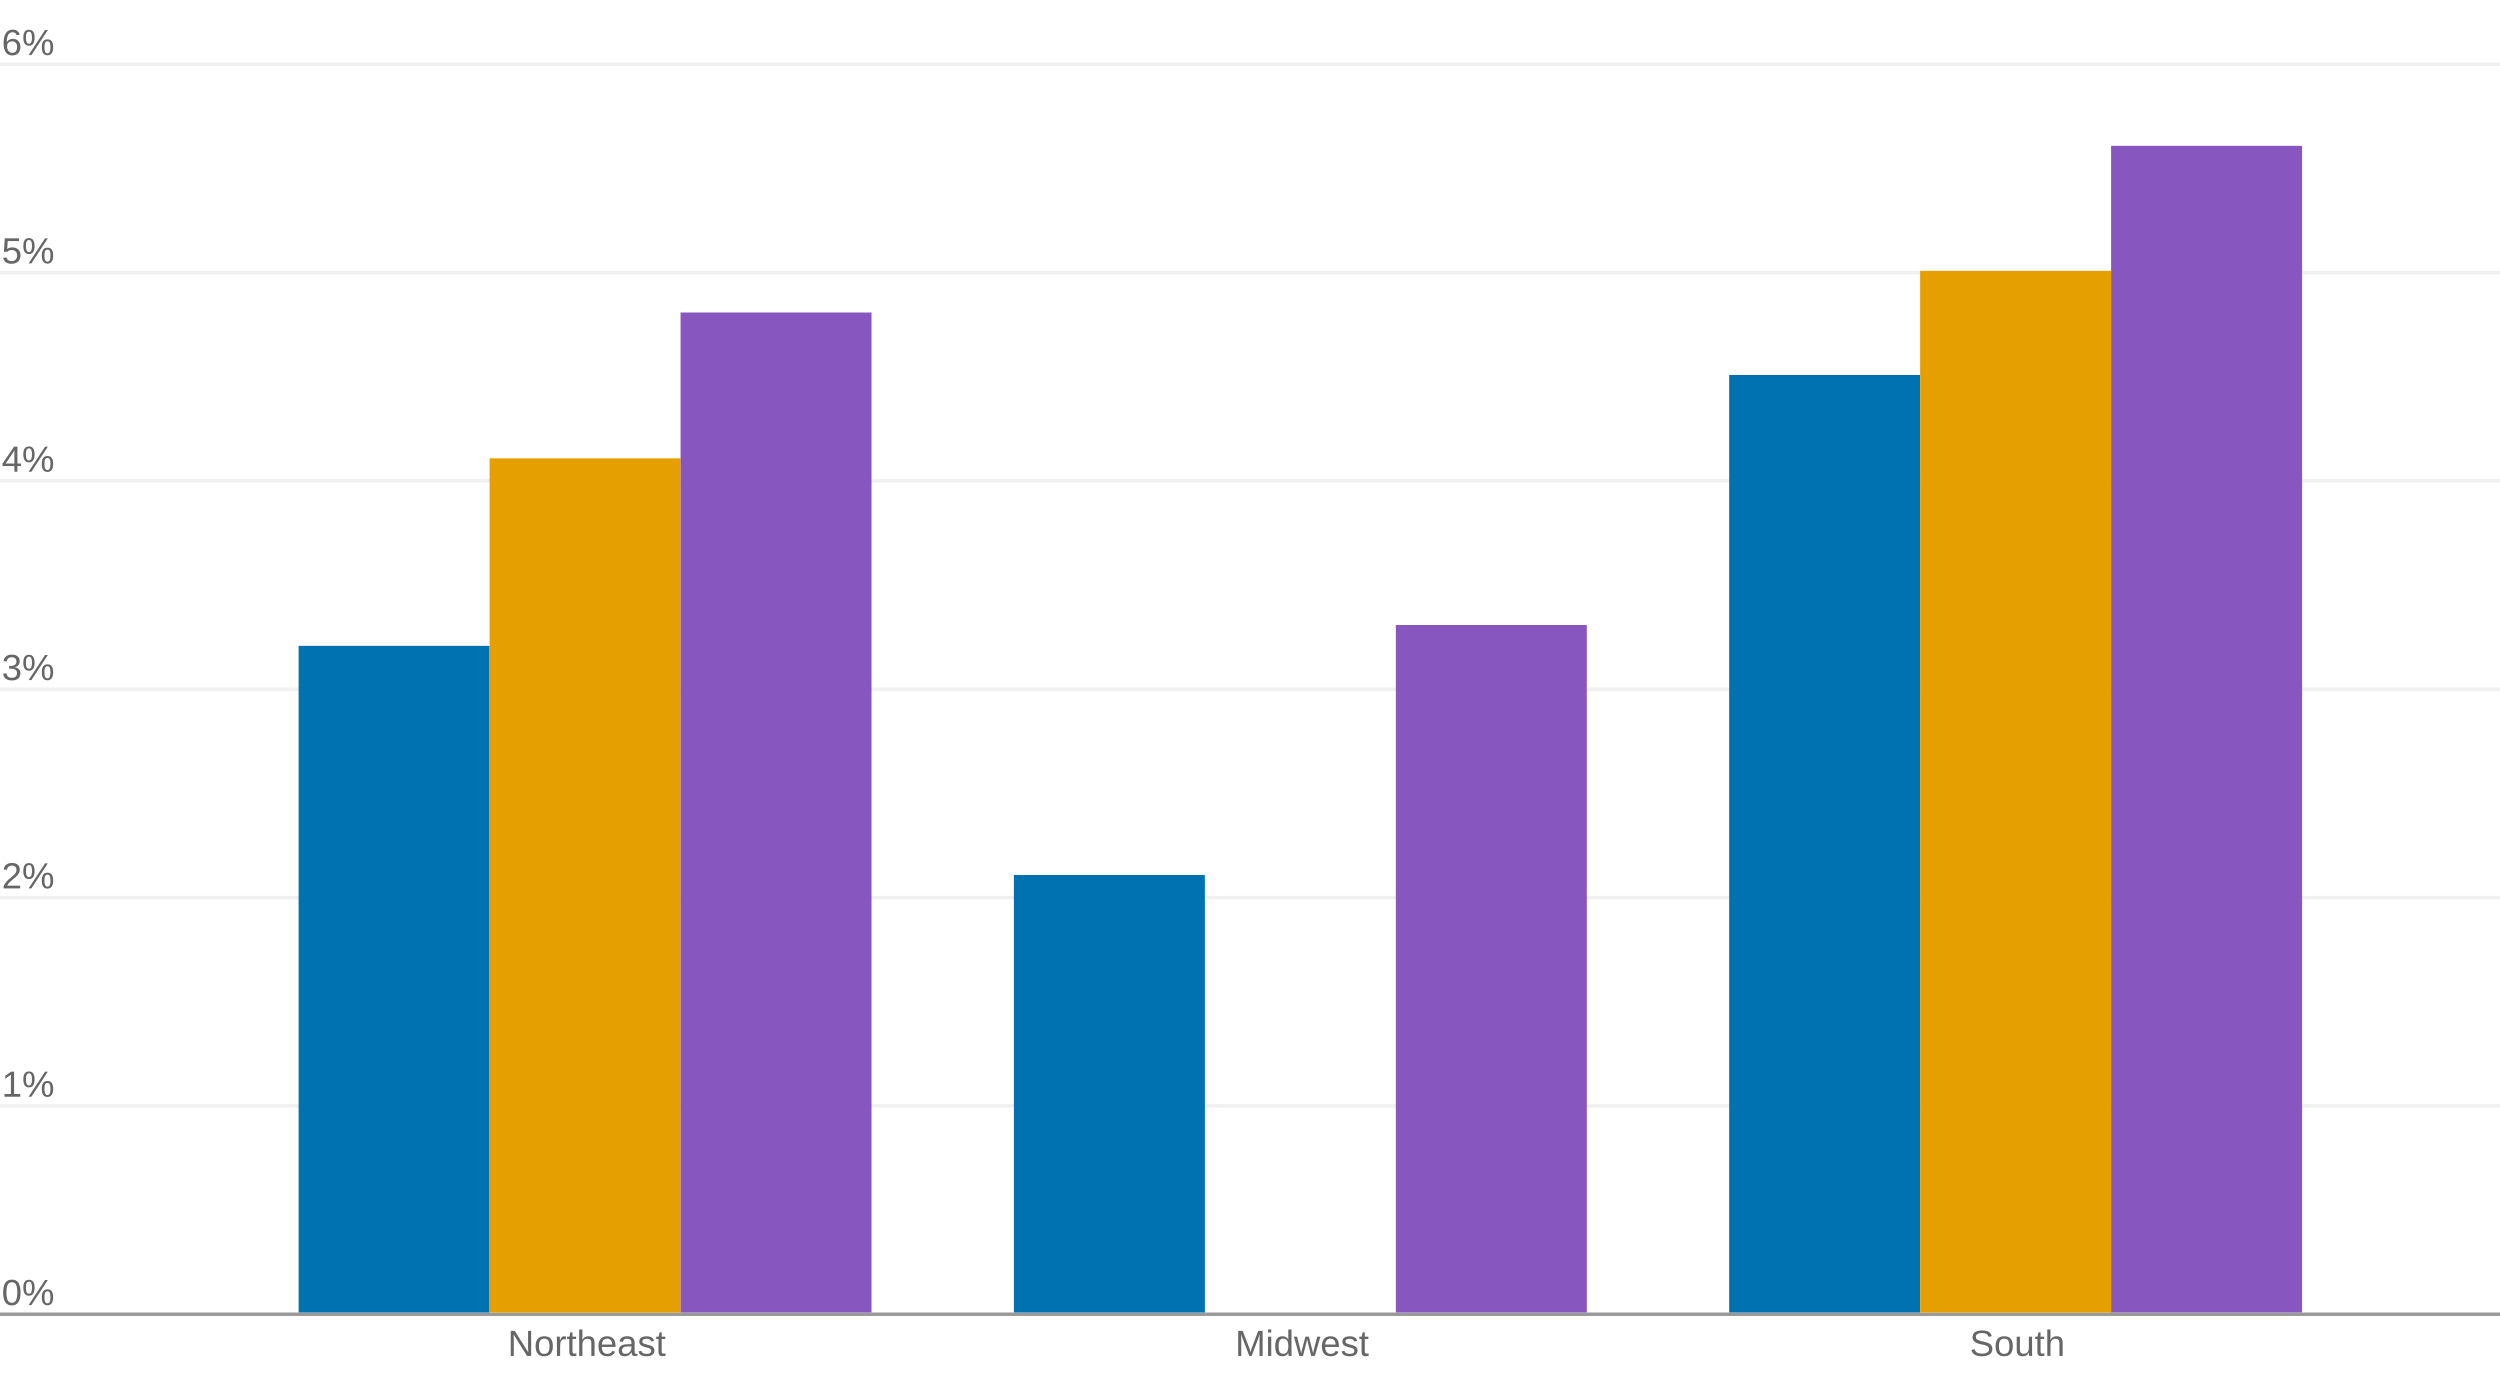
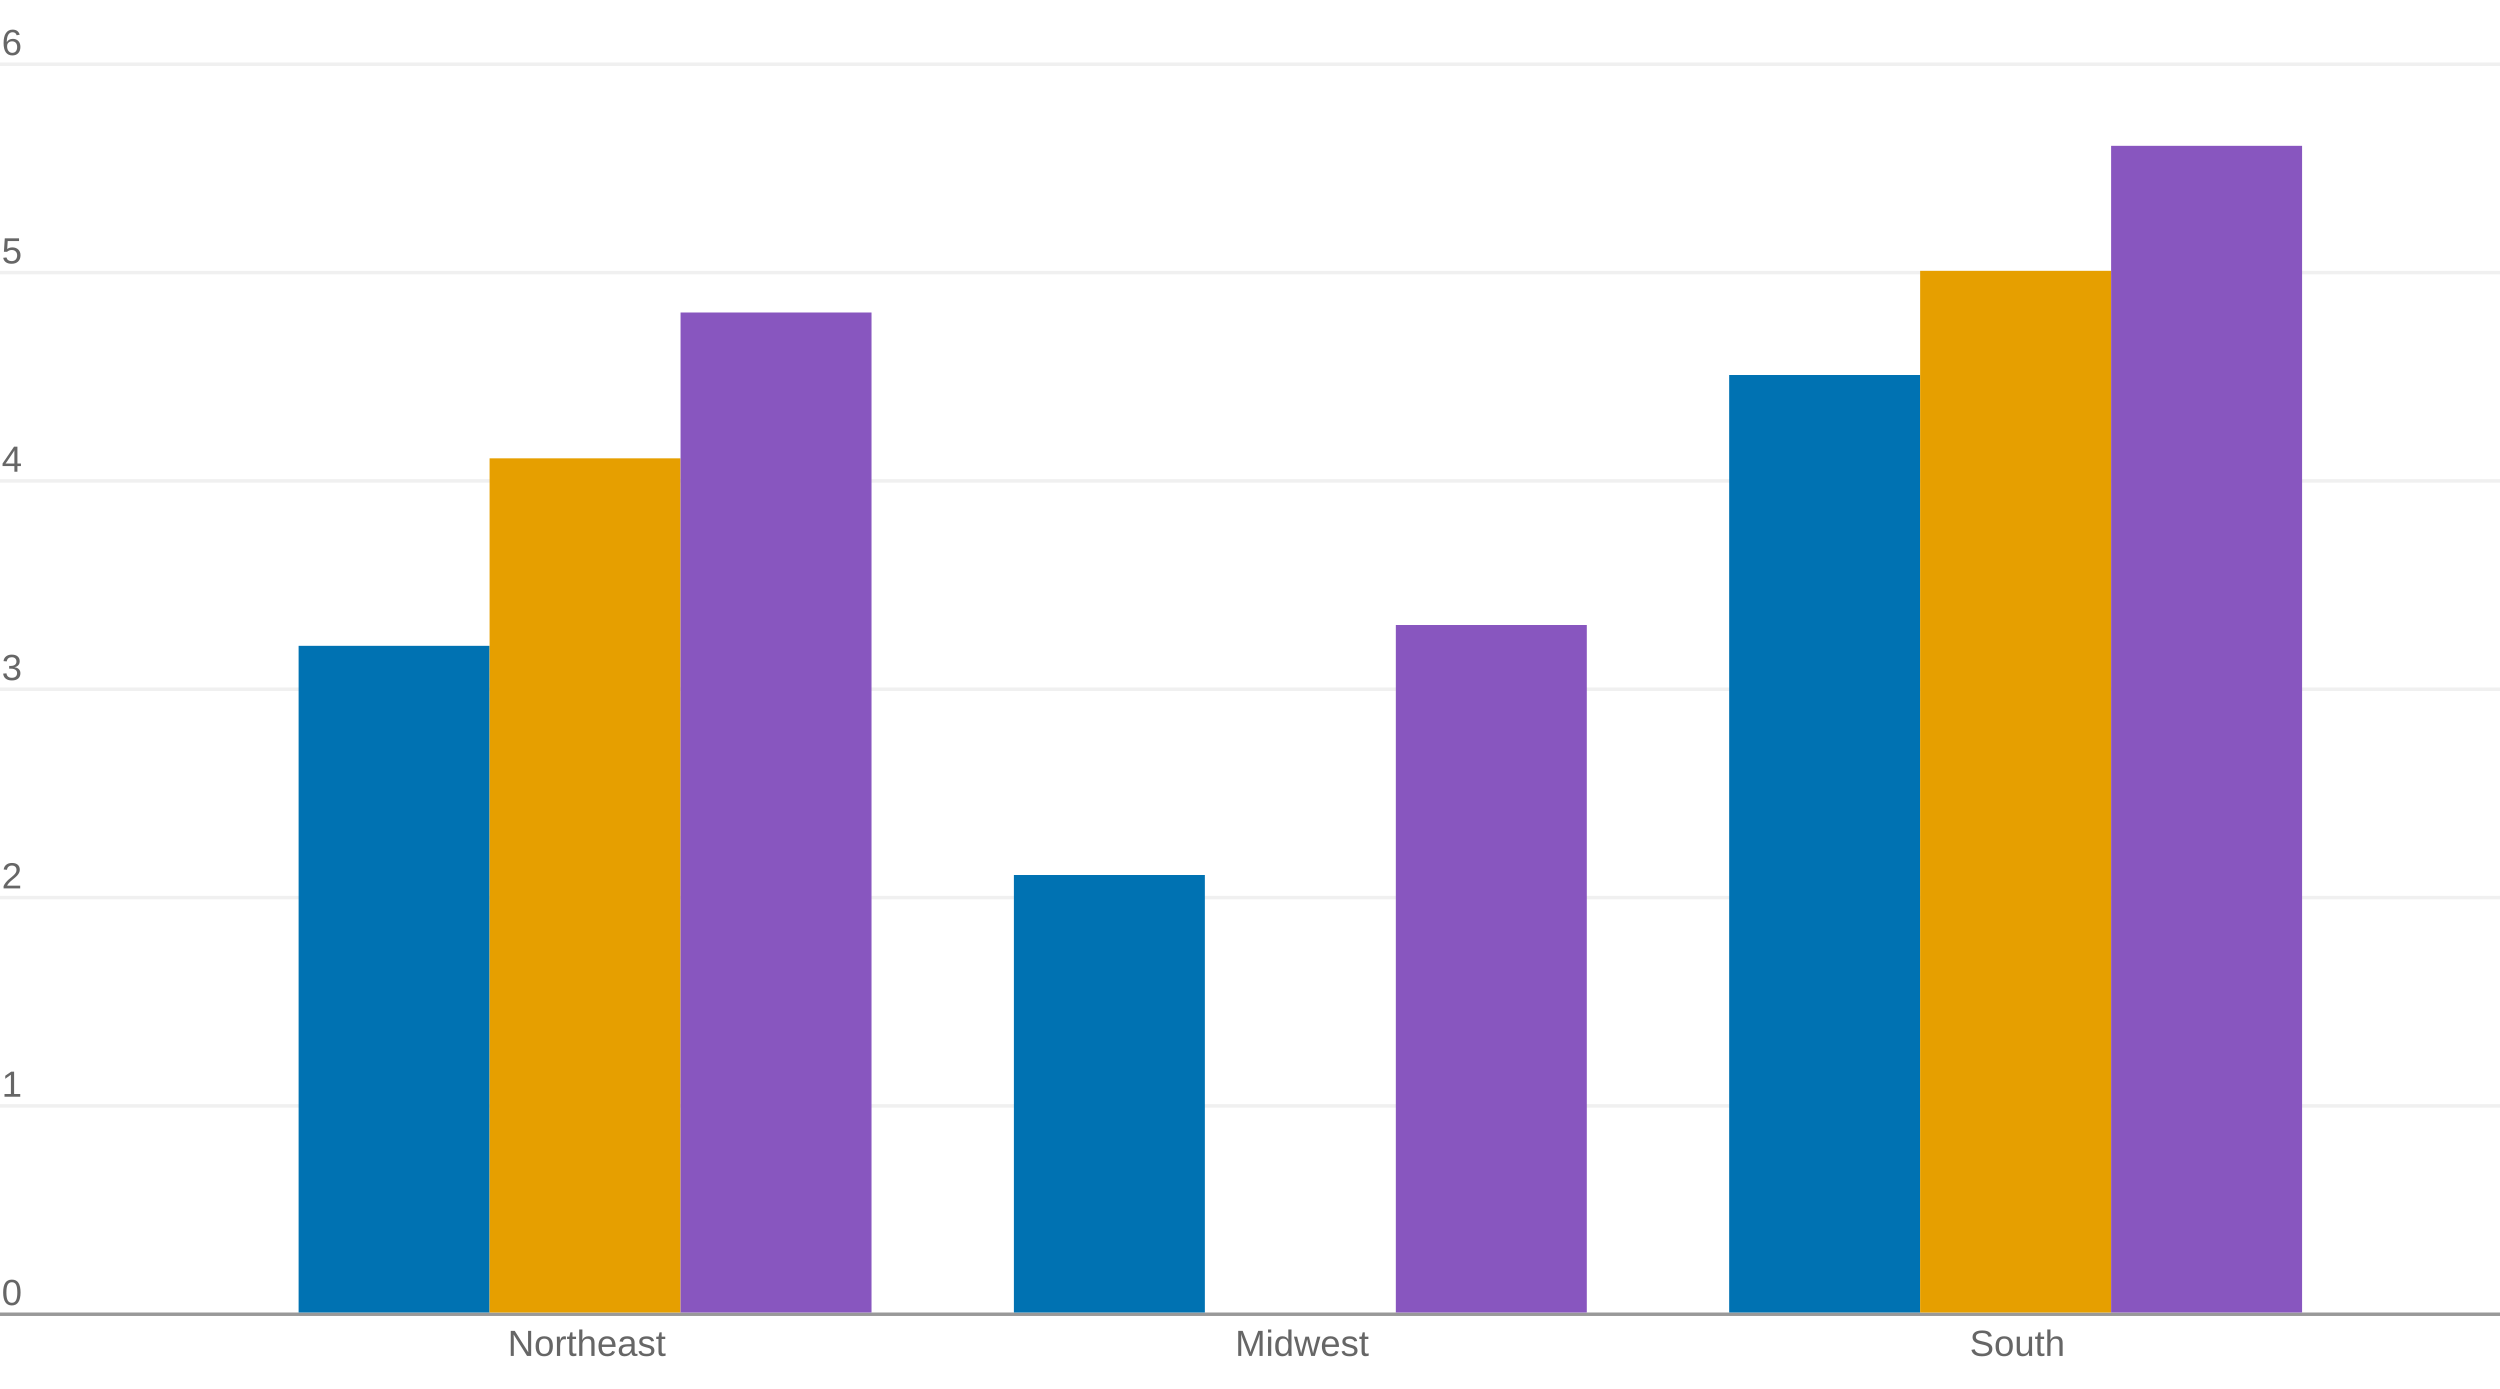
<svg class="tblchart" fill="currentColor" font-family="system-ui, sans-serif" font-size="10" text-anchor="middle" width="720" height="400" viewBox="0 0 720 400" style="background: transparent; color: rgb(74, 74, 74); font-family: Figtree, &quot;Source Sans 3&quot;, system-ui, -apple-system, &quot;Segoe UI&quot;, Arial, sans-serif; font-size: 10.5px; overflow: visible;" data-margin-left="44" data-margin-right="16" data-margin-top="18" data-margin-bottom="22">
  <style>:where(.tblchart) {
  --plot-background: white;
  display: block;
  height: auto;
  height: intrinsic;
  max-width: 100%;
}
:where(.tblchart text),
:where(.tblchart tspan) {
  white-space: pre;
}</style>
  <g aria-label="rule" transform="translate(0,0.5)">
    <g class="tbl-gridline" stroke="#F0F0F0" transform="translate(42,0)">
      <line x1="-42" x2="678" y1="318" y2="318" />
      <line x1="-42" x2="678" y1="258" y2="258" />
      <line x1="-42" x2="678" y1="198" y2="198" />
      <line x1="-42" x2="678" y1="138" y2="138" />
      <line x1="-42" x2="678" y1="78" y2="78" />
      <line x1="-42" x2="678" y1="18" y2="18" />
    </g>
  </g>
  <g aria-label="text" transform="translate(-43.5,-5.5)">
    <g class="tbl-y-tick-label" fill="#666666" text-anchor="start" font-size="10.5" font-weight="500" transform="translate(0,0)">
-       <text y="0.32em" transform="translate(44,378)">0%</text>
-       <text y="0.32em" transform="translate(44,318)">1%</text>
-       <text y="0.32em" transform="translate(44,258)">2%</text>
-       <text y="0.32em" transform="translate(44,198)">3%</text>
-       <text y="0.32em" transform="translate(44,138)">4%</text>
-       <text y="0.32em" transform="translate(44,78)">5%</text>
-       <text y="0.32em" transform="translate(44,18)">6%</text>
+       <text y="0.32em" transform="translate(44,378)">0</text>
+       <text y="0.32em" transform="translate(44,318)">1</text>
+       <text y="0.32em" transform="translate(44,258)">2</text>
+       <text y="0.32em" transform="translate(44,198)">3</text>
+       <text y="0.32em" transform="translate(44,138)">4</text>
+       <text y="0.32em" transform="translate(44,78)">5</text>
+       <text y="0.32em" transform="translate(44,18)">6</text>
    </g>
  </g>
  <g aria-label="text" transform="translate(0.5,12.5)">
    <g class="tbl-cat-label" fill="#666666" font-size="10.5" font-weight="500" transform="translate(42,0)">
      <text transform="translate(126.5,378)" data-category="Northeast">Northeast</text>
    </g>
    <g class="tbl-cat-label" fill="#666666" font-size="10.5" font-weight="500" transform="translate(248,0)">
      <text transform="translate(126.5,378)" data-category="Midwest">Midwest</text>
    </g>
    <g class="tbl-cat-label" fill="#666666" font-size="10.5" font-weight="500" transform="translate(454,0)">
      <text transform="translate(126.5,378)" data-category="South">South</text>
    </g>
  </g>
  <g aria-label="rule" transform="translate(0,0.5)">
    <g class="tbl-zero-baseline" stroke="#999999" transform="translate(42,0)">
      <line x1="-42" x2="678" y1="378" y2="378" />
    </g>
  </g>
  <g aria-label="bar">
    <g transform="translate(42,0)">
      <rect x="44" width="55" y="186" height="192" fill="#0072B2" data-series="2019" />
      <rect x="99" width="55" y="132" height="246" fill="#E69F00" data-series="2022" />
      <rect x="154" width="55" y="90" height="288" fill="#8856BF" data-series="2025" />
    </g>
    <g transform="translate(248,0)">
      <rect x="44" width="55" y="252" height="126" fill="#0072B2" data-series="2019" />
      <rect x="99" width="55" y="378" height="0" fill="#E69F00" data-series="2022" />
      <rect x="154" width="55" y="180" height="198" fill="#8856BF" data-series="2025" />
    </g>
    <g transform="translate(454,0)">
      <rect x="44" width="55" y="108" height="270" fill="#0072B2" data-series="2019" />
      <rect x="99" width="55" y="78" height="300" fill="#E69F00" data-series="2022" />
      <rect x="154" width="55" y="42" height="336" fill="#8856BF" data-series="2025" />
    </g>
  </g>
</svg>
